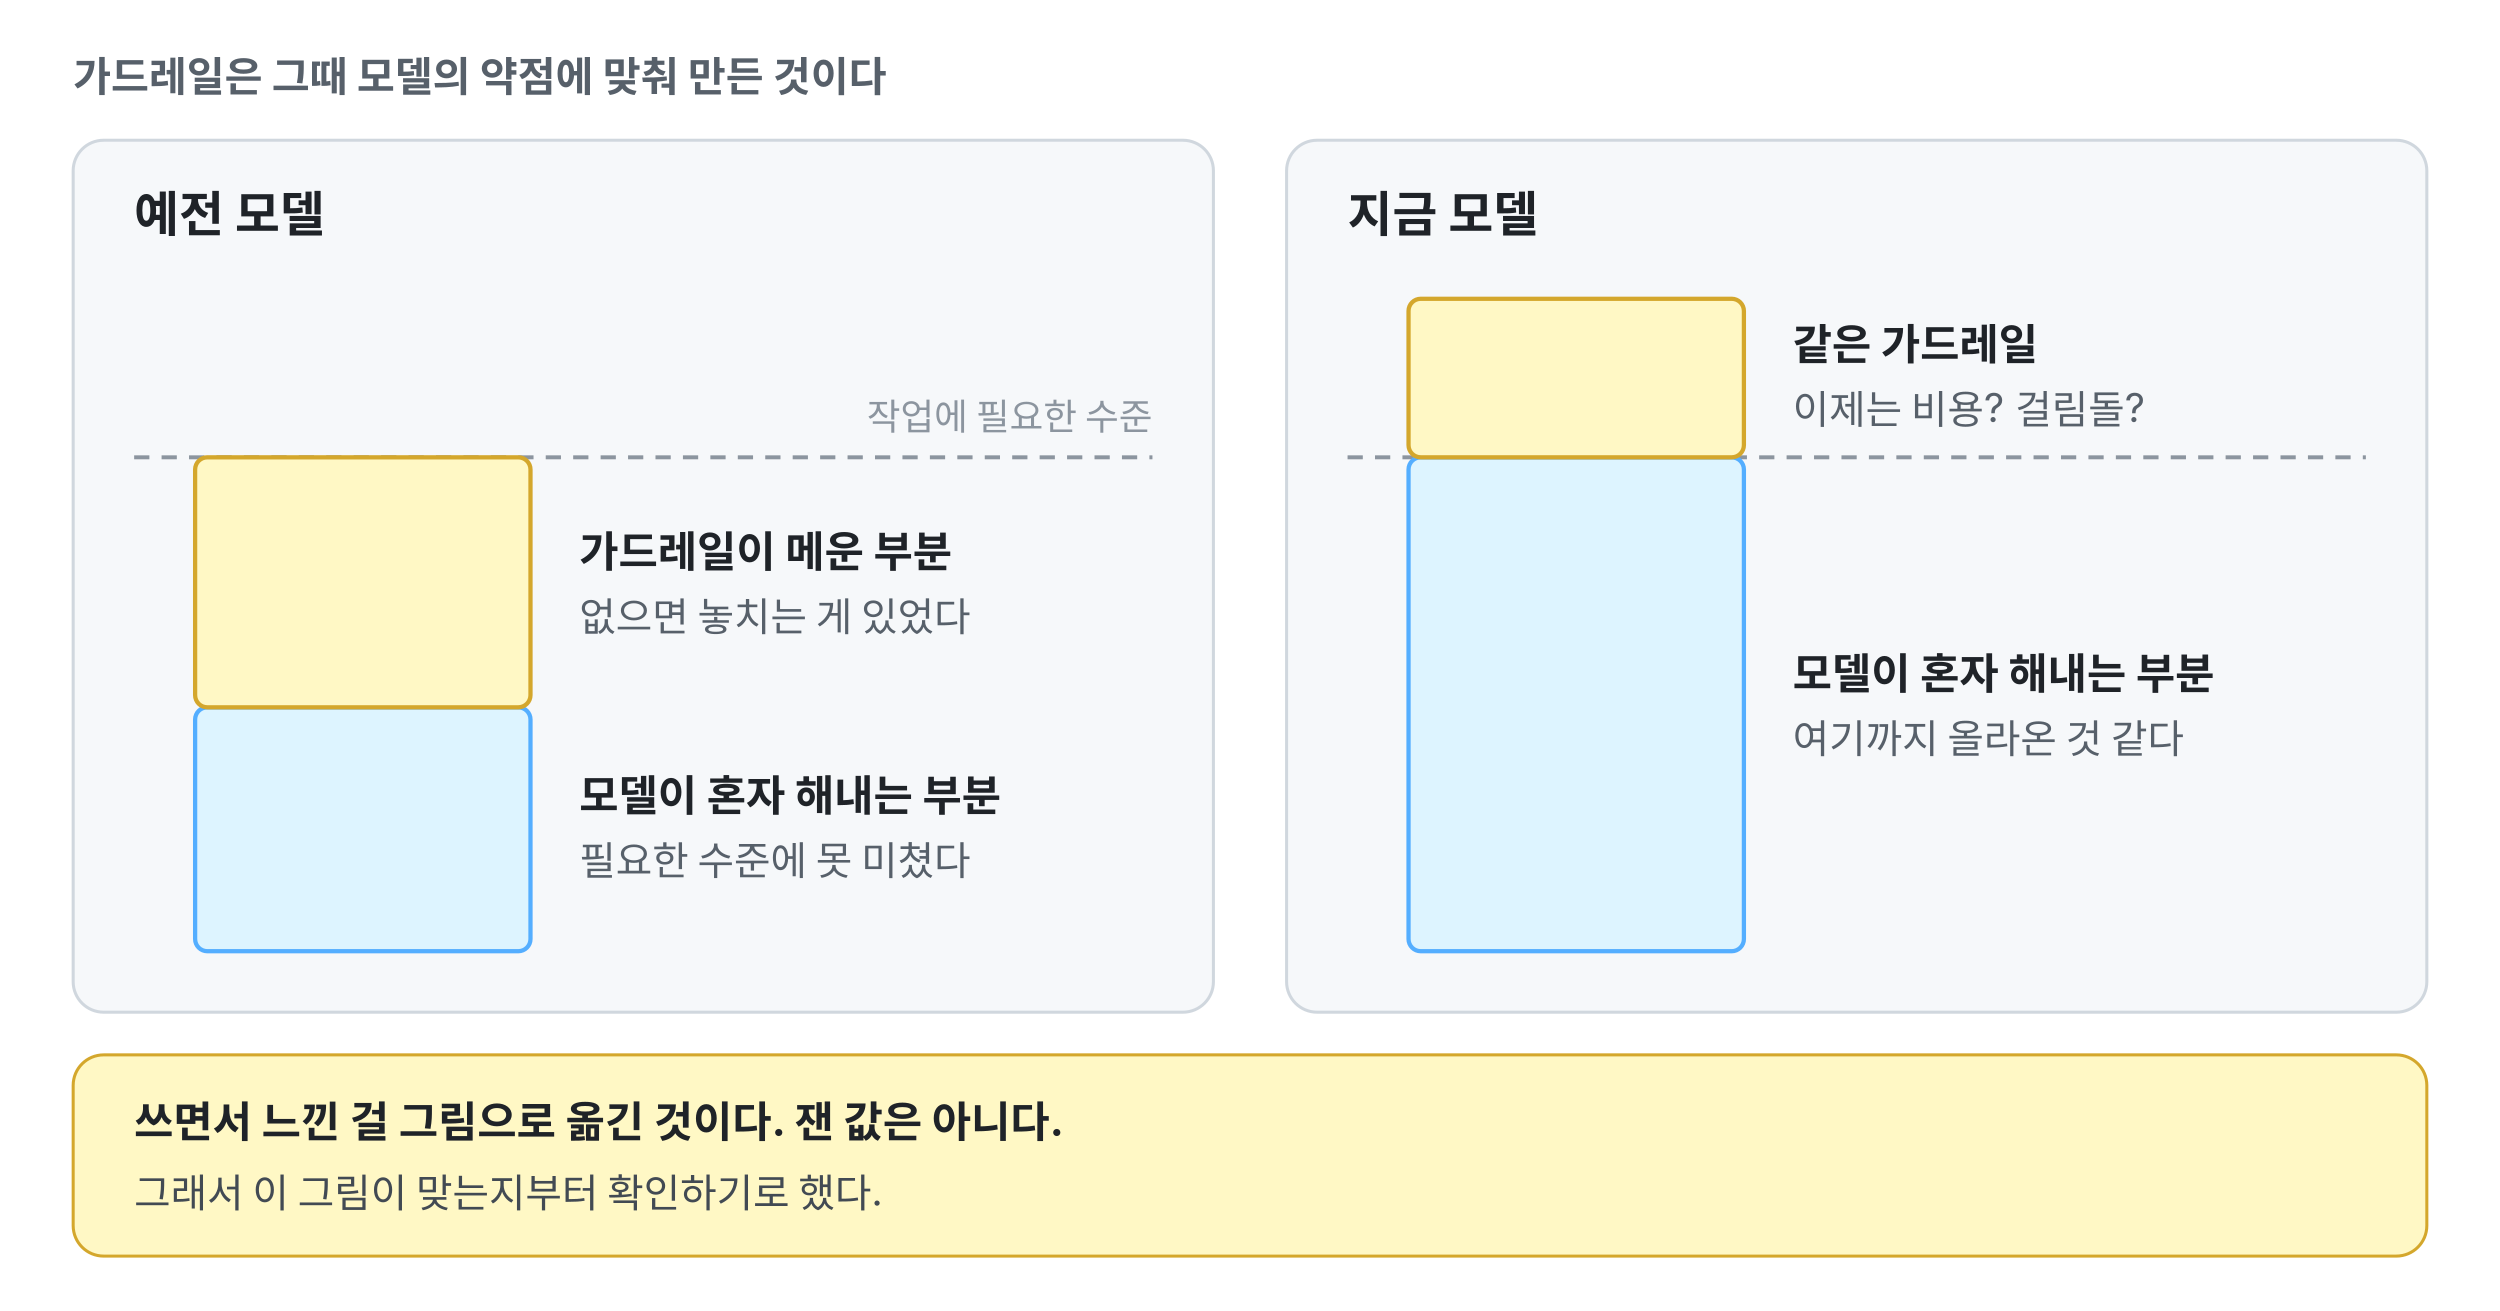
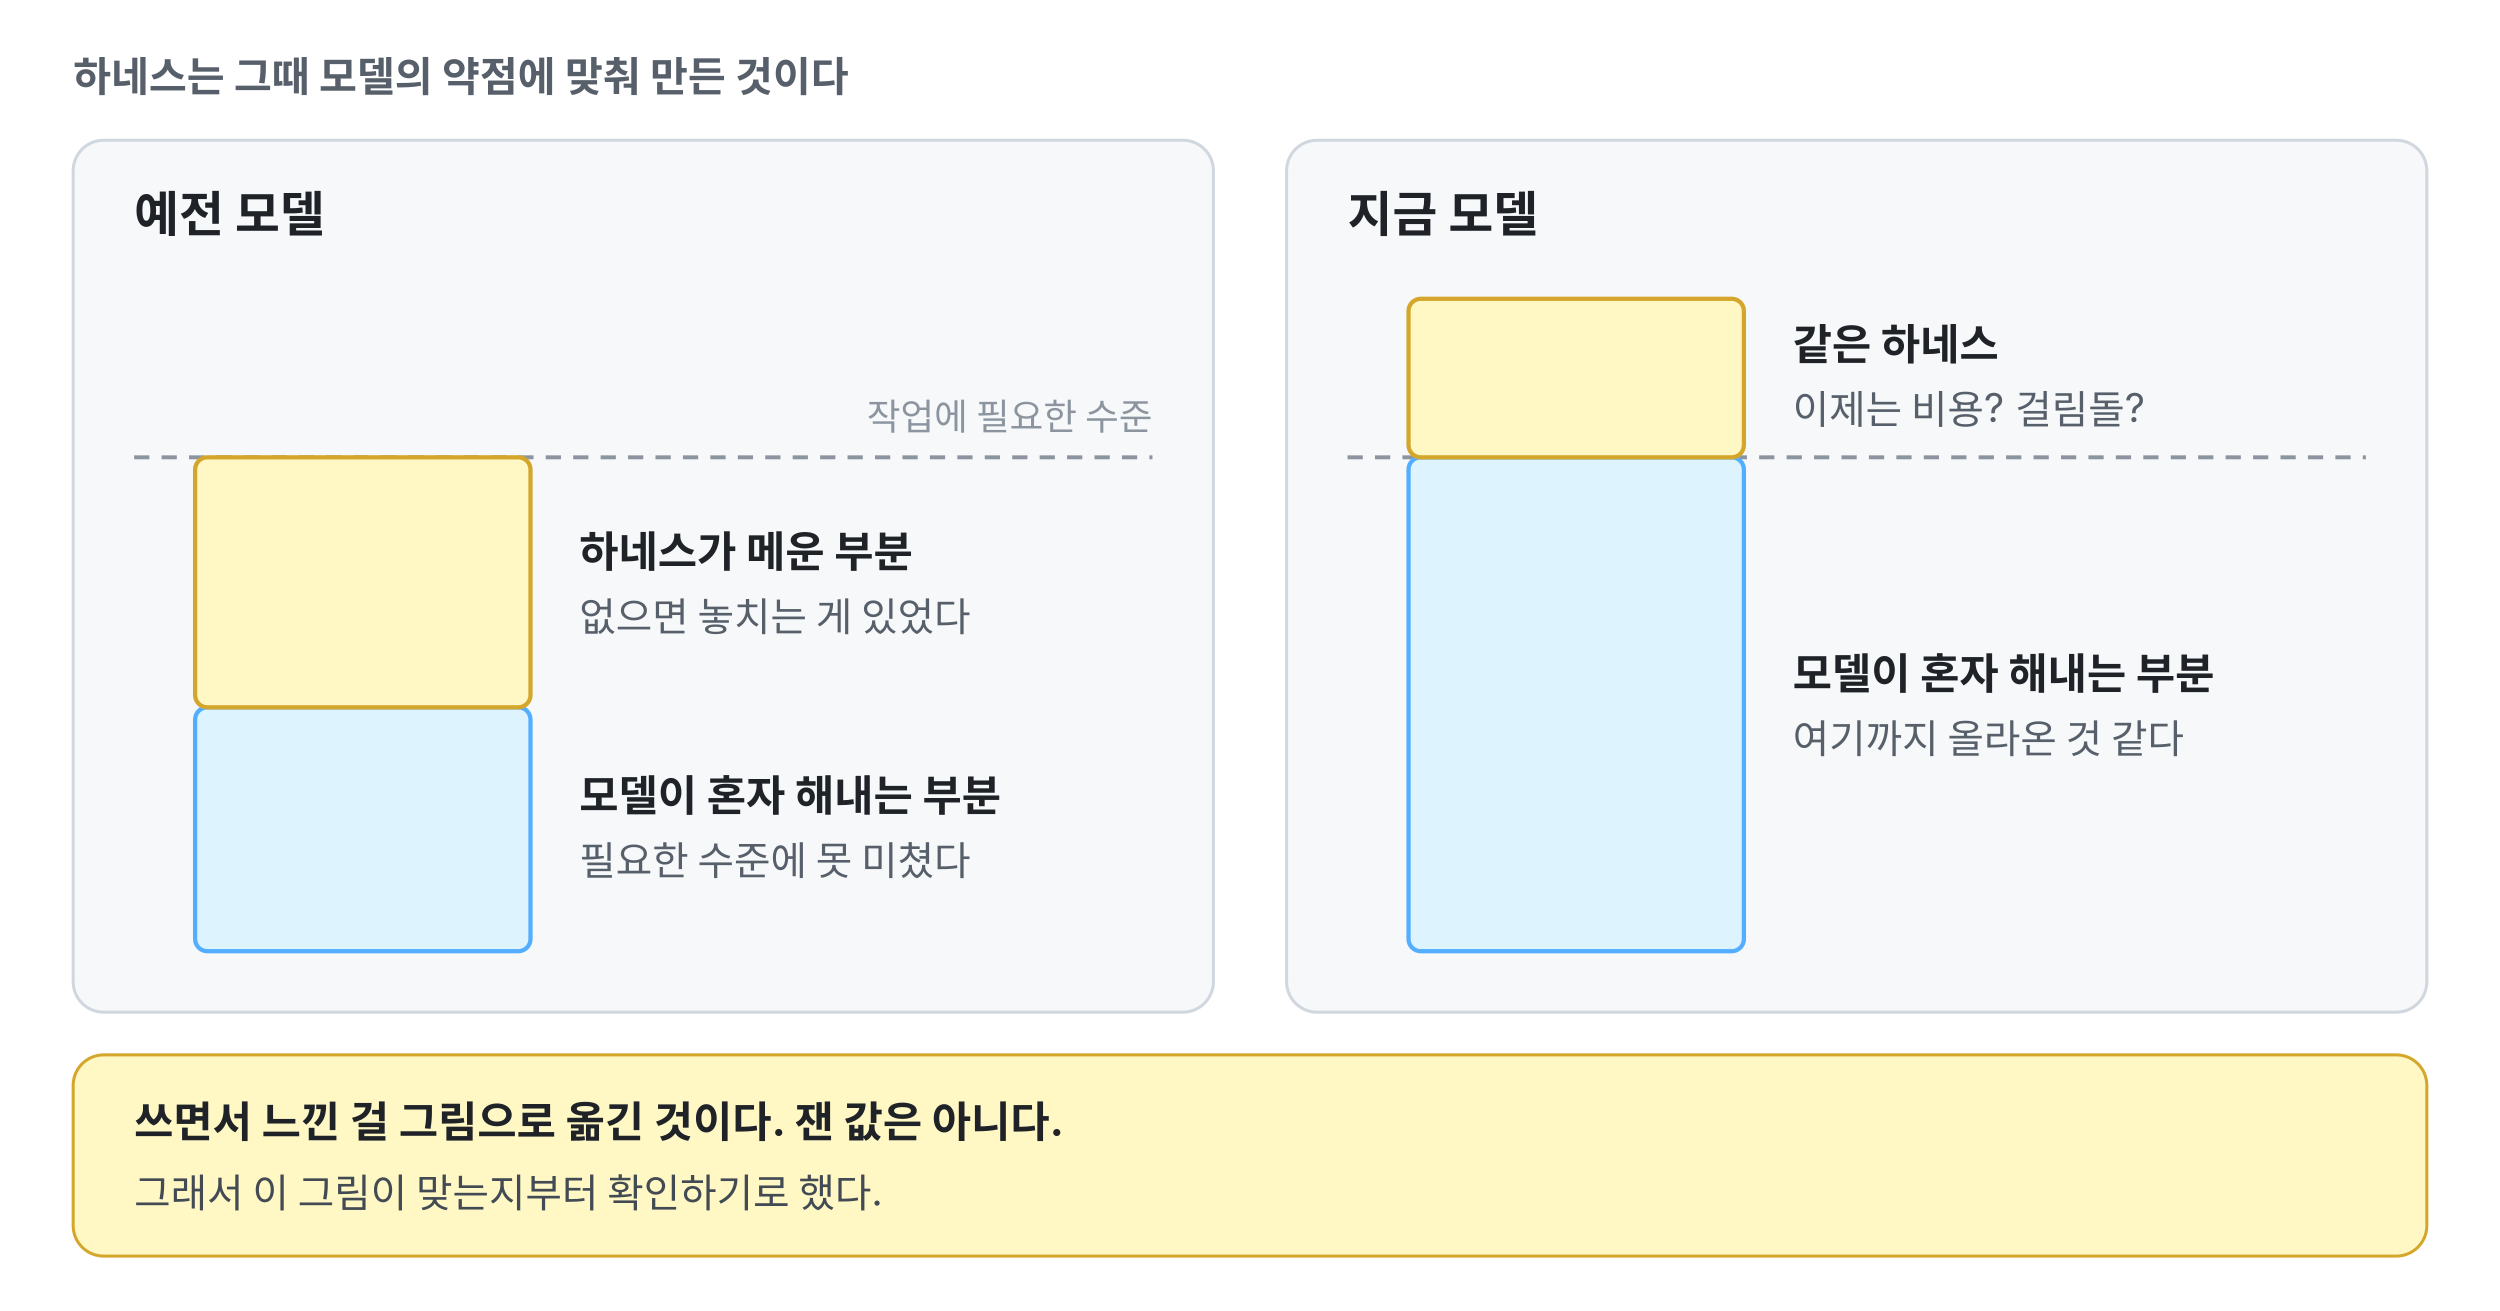
- <svg xmlns="http://www.w3.org/2000/svg" viewBox="0 0 820 430" width="820" height="430" role="img" aria-label="예전 모델은 혼자 해내는 부분이 작업에 필요한 수준에 못 미쳐서 가드레일이 그 차이를 메웠다. 지금 모델은 혼자 해내는 부분이 필요한 수준까지 올라온 것 같은데 가드레일은 그대로 얹혀 있다. 체감을 그린 것이며 측정값은 아니다" font-family="Pretendard, -apple-system, &quot;Apple SD Gothic Neo&quot;, &quot;Malgun Gothic&quot;, &quot;Noto Sans KR&quot;, sans-serif">
+ <svg xmlns="http://www.w3.org/2000/svg" viewBox="0 0 820 430" width="820" height="430" role="img" aria-label="예전 모델은 혼자 해내는 부분이 작업에 필요한 수준에 못 미쳐서 하네스가 그 차이를 메웠다. 지금 모델은 혼자 해내는 부분이 필요한 수준까지 올라온 것 같은데 하네스는 그대로 얹혀 있다. 체감을 그린 것이며 측정값은 아니다" font-family="Pretendard, -apple-system, &quot;Apple SD Gothic Neo&quot;, &quot;Malgun Gothic&quot;, &quot;Noto Sans KR&quot;, sans-serif">
  <defs>
    <marker id="ar" viewBox="0 0 10 10" refX="9" refY="5" markerWidth="7" markerHeight="7" orient="auto">
      <path d="M0,0 L10,5 L0,10 z" fill="#57606a" />
    </marker>
    <marker id="arr" viewBox="0 0 10 10" refX="9" refY="5" markerWidth="7" markerHeight="7" orient="auto">
      <path d="M0,0 L10,5 L0,10 z" fill="#cf222e" />
    </marker>
    <style>
      .hd { font-size: 13.5px; font-weight: 700; fill: #57606a; }
      .ti { font-size: 16px; font-weight: 700; fill: #1f2328; }
      .af { font-size: 12.5px; font-weight: 600; fill: #0550ae; }
      .gt { font-size: 13px; fill: #57606a; }
      .cb { font-size: 14px; font-weight: 700; fill: #1f2328; }
      .cn { font-size: 13px; fill: #424a53; }
      .ft { font-size: 12px; fill: #8c959f; }
      .big { font-size: 24px; font-weight: 800; }
    </style>
  </defs>
  <rect width="820" height="430" fill="#ffffff" />
-   <text class="hd" x="24" y="30">가드레일은 그때 모델의 약점에 맞춰 만든 것이다</text>
+   <text class="hd" x="24" y="30">하네스는 그때 모델의 약점에 맞춰 만든 것이다</text>
  <rect x="24" y="46" width="374" height="286" rx="10" fill="#f6f8fa" stroke="#d0d7de" />
  <text class="ti" x="44" y="76">예전 모델</text>
  <line x1="44" y1="150" x2="378" y2="150" stroke="#8c959f" stroke-width="1.3" stroke-dasharray="5 4" />
  <text class="ft" x="378" y="141" text-anchor="end">작업에 필요한 수준</text>
  <rect x="64" y="232" width="110" height="80" rx="4" fill="#ddf4ff" stroke="#54aeff" stroke-width="1.4" />
  <rect x="64" y="150" width="110" height="82" rx="4" fill="#fff8c5" stroke="#d4a72c" stroke-width="1.4" />
-   <text class="cb" x="190" y="186">가드레일이 메운 부분</text>
+   <text class="cb" x="190" y="186">하네스가 메운 부분</text>
  <text class="gt" x="190" y="207">없으면 놓치는 게 있었다</text>
  <text class="cb" x="190" y="266">모델이 혼자 해내는 부분</text>
  <text class="gt" x="190" y="287">필요한 수준에 못 미쳤다</text>
  <rect x="422" y="46" width="374" height="286" rx="10" fill="#f6f8fa" stroke="#d0d7de" />
  <text class="ti" x="442" y="76">지금 모델</text>
  <line x1="442" y1="150" x2="776" y2="150" stroke="#8c959f" stroke-width="1.3" stroke-dasharray="5 4" />
  <rect x="462" y="150" width="110" height="162" rx="4" fill="#ddf4ff" stroke="#54aeff" stroke-width="1.4" />
  <rect x="462" y="98" width="110" height="52" rx="4" fill="#fff8c5" stroke="#d4a72c" stroke-width="1.4" />
-   <text class="cb" x="588" y="118">같은 가드레일</text>
+   <text class="cb" x="588" y="118">같은 하네스</text>
  <text class="gt" x="588" y="139">이제는 비용? 걸림돌?</text>
  <text class="cb" x="588" y="226">모델이 혼자 해내는 부분</text>
  <text class="gt" x="588" y="247">여기까지 올라온 것 같다</text>
  <rect x="24" y="346" width="772" height="66" rx="10" fill="#fff8c5" stroke="#d4a72c" />
  <text class="cb" x="44" y="373">쓰면서 느낀 걸 그림으로 옮긴 것이다. 잰 값은 아니다.</text>
  <text class="cn" x="44" y="396">그래서 이 그림이 맞는지부터 확인하기로 했다.</text>
</svg>
